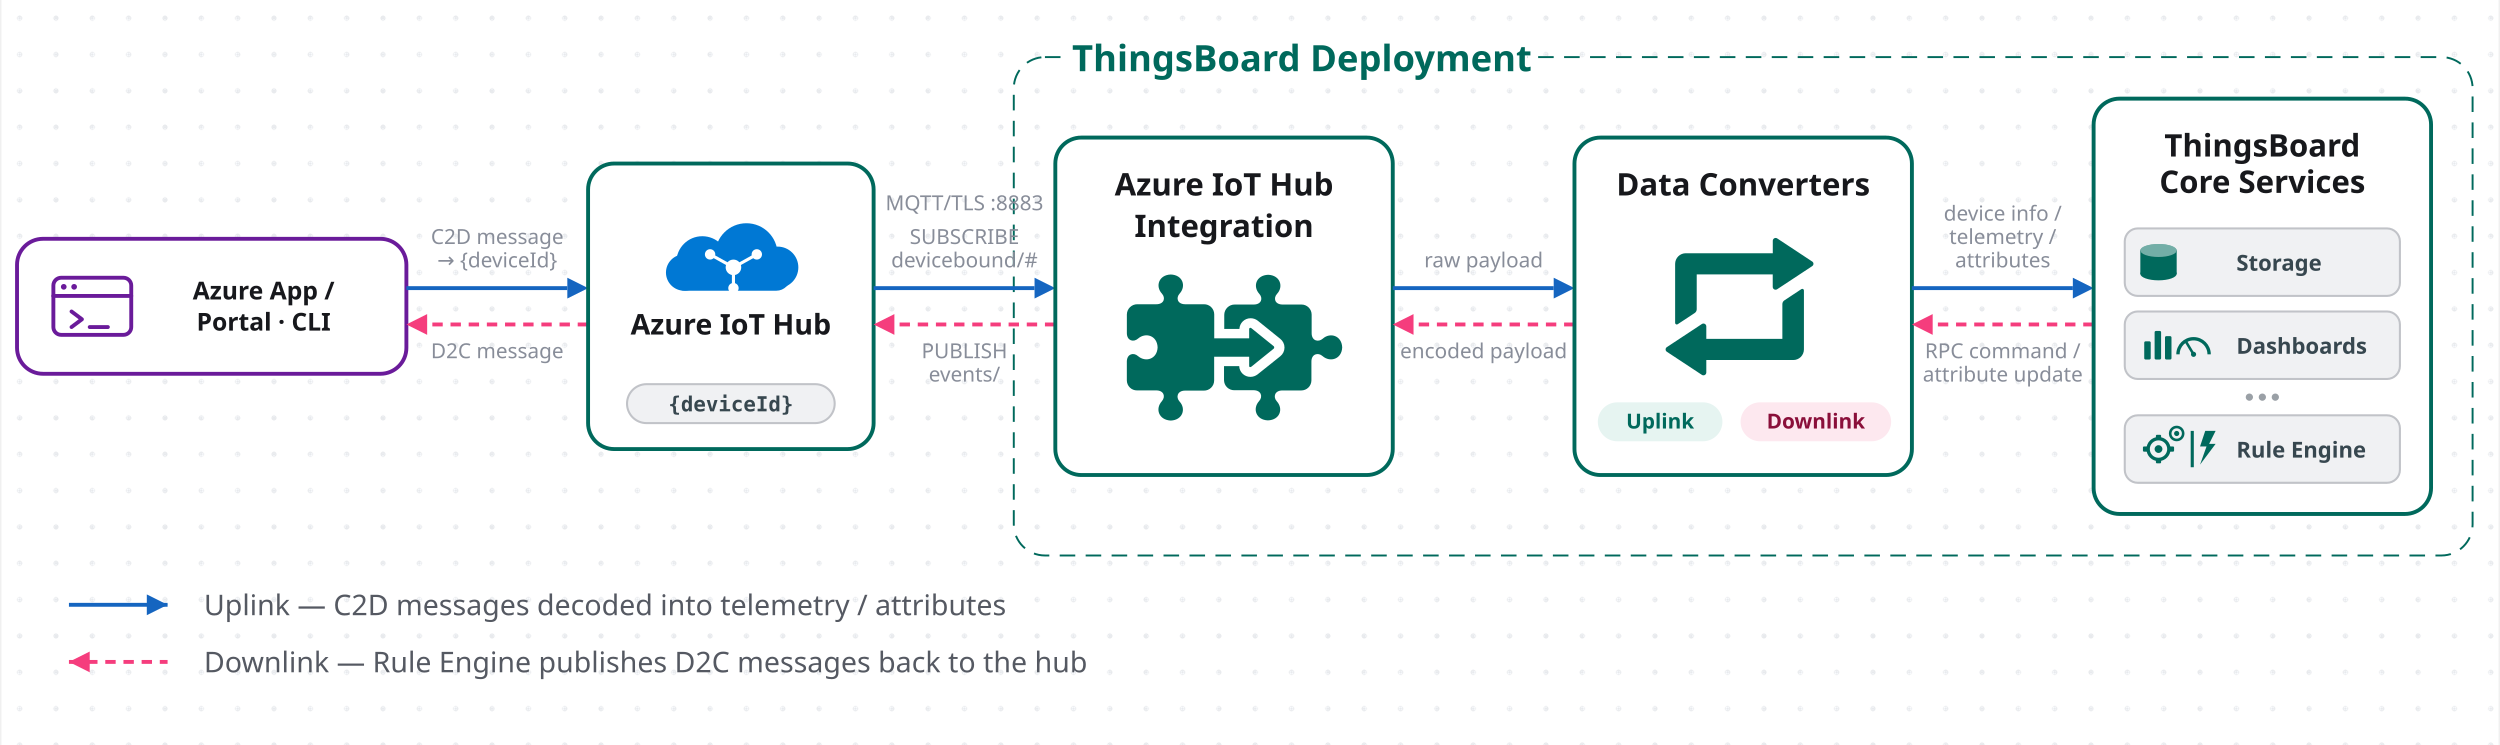
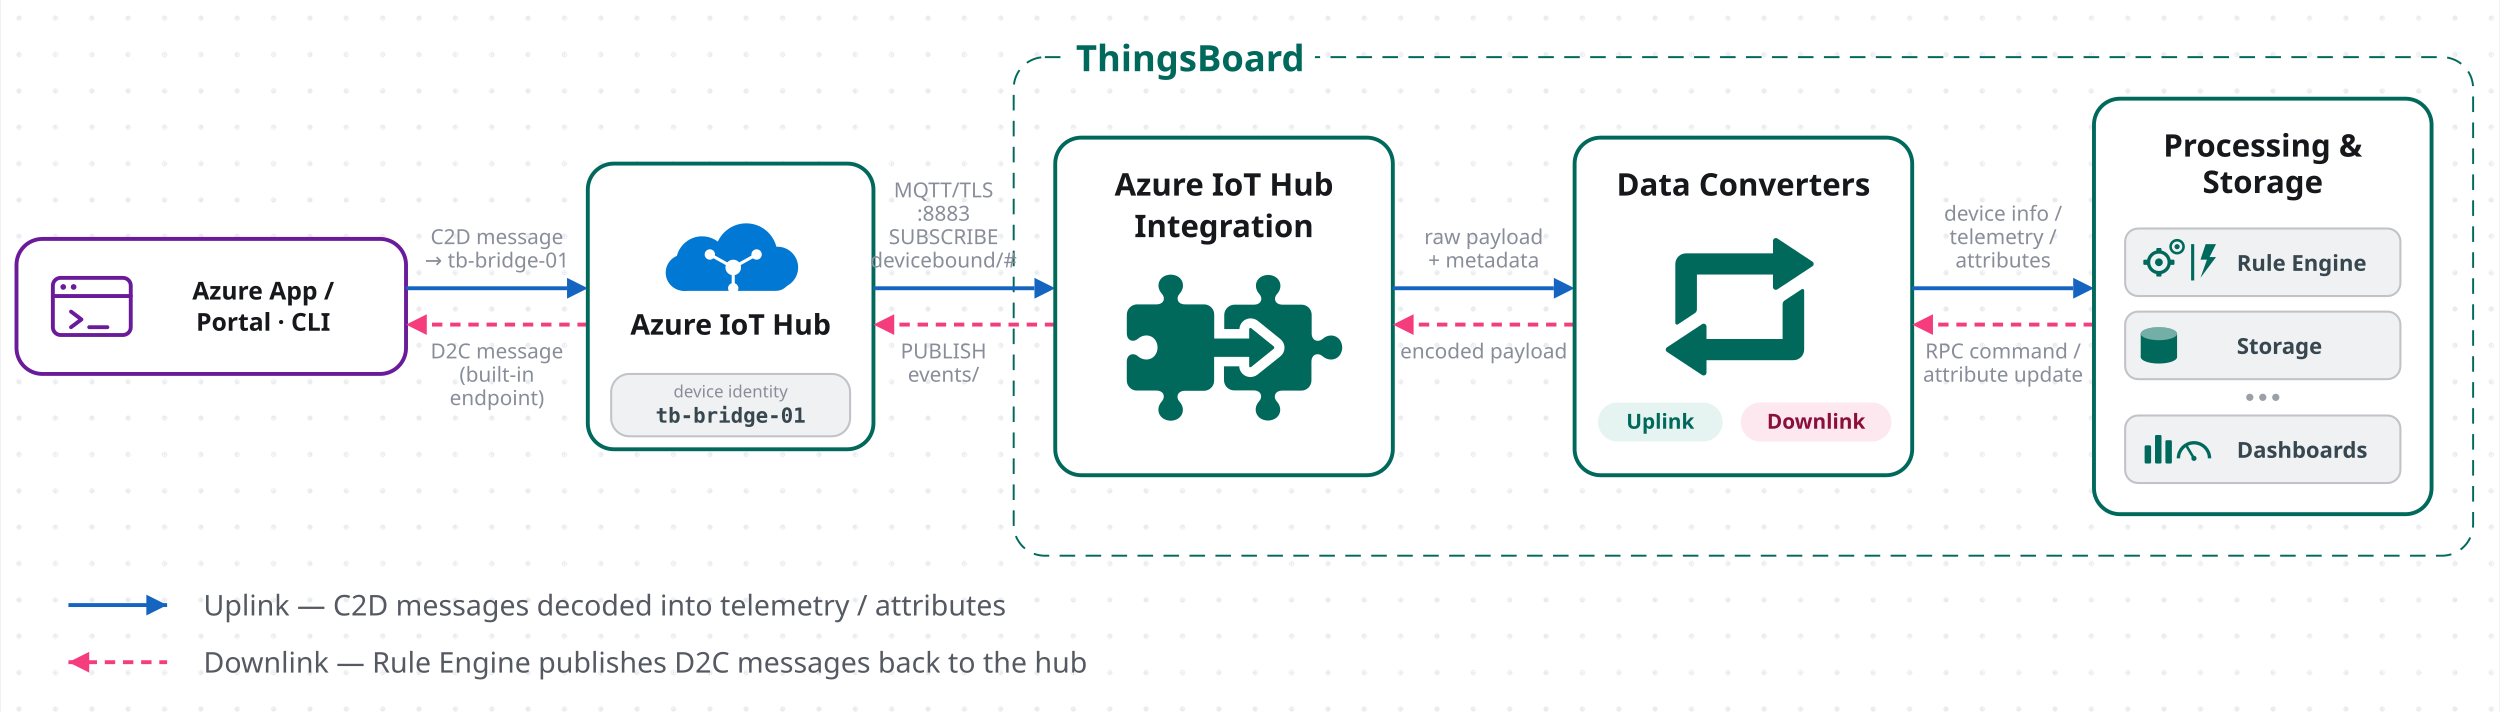
- <svg xmlns="http://www.w3.org/2000/svg" width="1443" height="430" viewBox="0 0 962 287">
+ <svg xmlns="http://www.w3.org/2000/svg" width="1430" height="407" viewBox="0 0 962 274">
  <defs>
    <clipPath id="clip0">
      <path fill="#fff" d="M0 0h962v287H0z" />
    </clipPath>
    <pattern id="dots" width="14" height="14" x="0" y="0" patternUnits="userSpaceOnUse">
      <circle cx="7" cy="7" r="1" fill="#e8eaed" />
    </pattern>
  </defs>
  <g clip-path="url(#clip0)">
    <path fill="#fff" d="M0 0h962v287H0z" />
    <path fill="url(#dots)" d="M0 0h962v287H0z" />
    <g transform="translate(0 33)">
      <rect width="562" height="192" x="390" y="-11" fill="none" stroke="#00695c" stroke-dasharray="6,4" stroke-width=".75" rx="12" />
-       <path fill="#fff" d="M410-18h178v14H410z" />
-       <text x="501" y="-11" fill="#00695c" dominant-baseline="central" font-family="system-ui,sans-serif" font-size="14" font-weight="600" text-anchor="middle" textLength="174">ThingsBoard Deployment</text>
+       <path fill="#fff" d="M410-18h96v14h-96z" />
+       <text x="458" y="-11" fill="#00695c" dominant-baseline="central" font-family="system-ui,sans-serif" font-size="14" font-weight="600" text-anchor="middle" textLength="88">ThingsBoard</text>
      <rect width="150" height="52" x="6" y="59" fill="#fff" stroke="#6a1b9a" stroke-width="1.5" rx="10" />
      <g fill="none" stroke="#6a1b9a" stroke-linecap="round" stroke-linejoin="round" stroke-width="1.5">
        <rect width="30" height="22" x="20" y="74" fill="#fff" rx="3" />
        <path d="M20 81h30m-23 6 4 3-4 3m7 0h7" />
      </g>
      <circle cx="24" cy="77.5" r="1.1" fill="#6a1b9a" />
      <circle cx="28" cy="77.5" r="1.1" fill="#6a1b9a" />
      <text x="101" y="79" fill="#17181c" dominant-baseline="middle" font-family="system-ui,sans-serif" font-size="9.5" font-weight="600" text-anchor="middle">Azure App /</text>
      <text x="101" y="91" fill="#17181c" dominant-baseline="middle" font-family="system-ui,sans-serif" font-size="9.5" font-weight="600" text-anchor="middle">Portal · CLI</text>
      <path stroke="#1565c0" stroke-width="1.5" d="M156 78h62" />
      <path fill="#1565c0" d="m218 74 8 4-8 4z" />
      <text x="191" y="61" fill="#888d99" font-family="system-ui,sans-serif" font-size="8" text-anchor="middle">C2D message</text>
-       <text x="191" y="70" fill="#888d99" font-family="system-ui,sans-serif" font-size="8" text-anchor="middle">→ {deviceId}</text>
+       <text x="191" y="70" fill="#888d99" font-family="system-ui,sans-serif" font-size="8" text-anchor="middle">→ tb-bridge-01</text>
      <path stroke="#f53d7d" stroke-dasharray="4,3" stroke-width="1.5" d="M226 92h-62" />
      <path fill="#f53d7d" d="m164 88-8 4 8 4z" />
      <text x="191" y="105" fill="#888d99" font-family="system-ui,sans-serif" font-size="8" text-anchor="middle">D2C message</text>
+       <text x="191" y="114" fill="#888d99" font-family="system-ui,sans-serif" font-size="8" text-anchor="middle">(built-in</text>
+       <text x="191" y="123" fill="#888d99" font-family="system-ui,sans-serif" font-size="8" text-anchor="middle">endpoint)</text>
      <rect width="110" height="110" x="226" y="30" fill="#fff" stroke="#00695c" stroke-width="1.5" rx="10" />
      <g fill="#0078d4">
        <rect width="46" height="11" x="258" y="68" rx="5.5" />
        <circle cx="270" cy="68" r="10" />
        <circle cx="287" cy="65" r="12" />
        <circle cx="299" cy="70" r="8" />
        <circle cx="263" cy="72" r="7" />
      </g>
      <g stroke="#fff" stroke-width="1.2">
        <path d="m282 70-9-5m9 5 9-5m-9 5v8" />
      </g>
      <g fill="#fff">
        <circle cx="282" cy="70" r="3" />
        <circle cx="273" cy="65" r="2" />
        <circle cx="291" cy="65" r="2" />
        <circle cx="282" cy="78" r="2" />
      </g>
      <text x="281" y="92" fill="#17181c" dominant-baseline="middle" font-family="system-ui,sans-serif" font-size="11" font-weight="600" text-anchor="middle">Azure IoT Hub</text>
-       <rect width="80" height="15" x="241" y="115" fill="#f0f1f3" stroke="#c1c3c8" stroke-width=".8" rx="7.5" />
-       <text x="281" y="122.7" fill="#37474f" dominant-baseline="central" font-family="ui-monospace,Menlo,Consolas,monospace" font-size="8" font-weight="600" text-anchor="middle">{deviceId}</text>
+       <rect width="92" height="24" x="235" y="111" fill="#f0f1f3" stroke="#c1c3c8" stroke-width=".8" rx="7" />
+       <text x="281" y="117.5" fill="#888d99" dominant-baseline="central" font-family="system-ui,sans-serif" font-size="6.5" text-anchor="middle">device identity</text>
+       <text x="281" y="127" fill="#37474f" dominant-baseline="central" font-family="ui-monospace,Menlo,Consolas,monospace" font-size="8" font-weight="600" text-anchor="middle">tb-bridge-01</text>
      <path stroke="#1565c0" stroke-width="1.5" d="M336 78h62" />
      <path fill="#1565c0" d="m398 74 8 4-8 4z" />
-       <text x="371" y="48" fill="#888d99" font-family="system-ui,sans-serif" font-size="8" text-anchor="middle">MQTT/TLS :8883</text>
-       <text x="371" y="61" fill="#888d99" font-family="system-ui,sans-serif" font-size="8" text-anchor="middle">SUBSCRIBE</text>
-       <text x="371" y="70" fill="#888d99" font-family="system-ui,sans-serif" font-size="8" text-anchor="middle">devicebound/#</text>
+       <text x="363" y="43" fill="#888d99" font-family="system-ui,sans-serif" font-size="8" text-anchor="middle">MQTT/TLS</text>
+       <text x="363" y="52" fill="#888d99" font-family="system-ui,sans-serif" font-size="8" text-anchor="middle">:8883</text>
+       <text x="363" y="61" fill="#888d99" font-family="system-ui,sans-serif" font-size="8" text-anchor="middle">SUBSCRIBE</text>
+       <text x="363" y="70" fill="#888d99" font-family="system-ui,sans-serif" font-size="8" text-anchor="middle" textLength="48" lengthAdjust="spacingAndGlyphs">devicebound/#</text>
      <path stroke="#f53d7d" stroke-dasharray="4,3" stroke-width="1.5" d="M406 92h-62" />
      <path fill="#f53d7d" d="m344 88-8 4 8 4z" />
-       <text x="371" y="105" fill="#888d99" font-family="system-ui,sans-serif" font-size="8" text-anchor="middle">PUBLISH</text>
-       <text x="371" y="114" fill="#888d99" font-family="system-ui,sans-serif" font-size="8" text-anchor="middle">events/</text>
+       <text x="363" y="105" fill="#888d99" font-family="system-ui,sans-serif" font-size="8" text-anchor="middle">PUBLISH</text>
+       <text x="363" y="114" fill="#888d99" font-family="system-ui,sans-serif" font-size="8" text-anchor="middle">events/</text>
      <rect width="130" height="130" x="406" y="20" fill="#fff" stroke="#00695c" stroke-width="1.5" rx="10" />
      <text x="471" y="33" fill="#17181c" dominant-baseline="hanging" font-family="system-ui,sans-serif" font-size="12" font-weight="600" text-anchor="middle">Azure IoT Hub</text>
      <text x="471" y="49" fill="#17181c" dominant-baseline="hanging" font-family="system-ui,sans-serif" font-size="12" font-weight="600" text-anchor="middle">Integration</text>
      <g fill="#00695c">
        <path d="M437.48 117.4h7.39c3 0 3.7 2.45 2.14 4.21-2.58 2.87-1.2 7.16 3.43 7.41 4.64-.16 6.01-4.54 3.43-7.32-1.54-1.69-.86-4.22 2.14-4.22h7.22a3.9 3.9 0 0 0 3.96-3.88v-9.17h13.49v3.63c0 .33.42.5.78.25l8.68-7a.66.66 0 0 0 0-.93l-8.68-7c-.34-.25-.78 0-.78.34v3.63h-13.46v-9.26a3.9 3.9 0 0 0-3.95-3.88h-7.22c-3.01 0-3.7-2.45-2.14-4.13 2.58-2.87 1.2-7.17-3.44-7.33-4.63.16-6 4.54-3.43 7.33 1.55 1.68.87 4.13-2.14 4.13h-7.3a4 4 0 0 0-4.04 3.96v7.26c.08 2.87 2.58 3.53 4.3 2.02 2.92-2.54 7.38-1.19 7.55 3.36-.17 4.55-4.63 5.9-7.56 3.37-1.71-1.52-4.2-.85-4.3 2.01v7.33a3.87 3.87 0 0 0 3.93 3.88" />
        <path d="M474.95 117.33h7.4c3 0 3.7 2.53 2.13 4.22-2.58 2.86-1.2 7.24 3.43 7.4 4.64-.16 6.02-4.46 3.44-7.32-1.55-1.68-.87-4.21 2.14-4.21h7.22a3.9 3.9 0 0 0 3.95-3.88v-7.25c0-2.95 2.59-3.63 4.3-2.1 2.92 2.53 7.39 1.18 7.56-3.36-.17-4.55-4.64-5.9-7.47-3.37-1.72 1.52-4.3.85-4.3-2.1V88.2a3.9 3.9 0 0 0-3.96-3.88h-7.22c-3 0-3.7-2.45-2.14-4.13 2.58-2.78 1.2-7.16-3.43-7.33-4.64.17-6.01 4.47-3.43 7.33 1.54 1.68.86 4.13-2.14 4.13h-7.3a4 4 0 0 0-4.05 3.97v5.44h5.84a4.3 4.3 0 0 1 4.3-4.13 4.5 4.5 0 0 1 2.75.93l8.68 7a4.27 4.27 0 0 1 0 6.73l-8.76 7c-.78.58-1.72.93-2.75.93a4.3 4.3 0 0 1-4.3-4.13h-5.85v5.4a3.9 3.9 0 0 0 3.96 3.87" />
      </g>
      <path stroke="#1565c0" stroke-width="1.5" d="M536 78h62" />
      <path fill="#1565c0" d="m598 74 8 4-8 4z" />
-       <text x="571" y="70" fill="#888d99" font-family="system-ui,sans-serif" font-size="8" text-anchor="middle">raw payload</text>
+       <text x="571" y="61" fill="#888d99" font-family="system-ui,sans-serif" font-size="8" text-anchor="middle">raw payload</text>
+       <text x="571" y="70" fill="#888d99" font-family="system-ui,sans-serif" font-size="8" text-anchor="middle">+ metadata</text>
      <path stroke="#f53d7d" stroke-dasharray="4,3" stroke-width="1.5" d="M606 92h-62" />
      <path fill="#f53d7d" d="m544 88-8 4 8 4z" />
      <text x="571" y="105" fill="#888d99" font-family="system-ui,sans-serif" font-size="8" text-anchor="middle">encoded payload</text>
      <rect width="130" height="130" x="606" y="20" fill="#fff" stroke="#00695c" stroke-width="1.5" rx="10" />
      <text x="671" y="33" fill="#17181c" dominant-baseline="hanging" font-family="system-ui,sans-serif" font-size="12" font-weight="600" text-anchor="middle">Data Converters</text>
      <g fill="#00695c">
        <path d="m697.58 67.75-13.46-8.89a1.1 1.1 0 0 0-1.72.9v4.8h-33.46a4.1 4.1 0 0 0-4.16 4.08V91.4c0 .49.57.79.98.51l6.54-4.31c.5-.32.8-.88.8-1.48v-13.4h29.28v4.8c0 .88.98 1.4 1.72.9l13.46-8.88c.68-.43.68-1.37.02-1.8m-4.16 10.64-6.53 4.32c-.5.32-.8.87-.8 1.47v13.37h-29.3v-4.8a1.1 1.1 0 0 0-1.73-.9l-13.46 8.88a1.07 1.07 0 0 0 0 1.8l13.46 8.88a1.1 1.1 0 0 0 1.73-.9v-4.8h33.43a4.1 4.1 0 0 0 4.18-4.08V78.89a.62.62 0 0 0-.98-.5" />
      </g>
      <rect width="48" height="15" x="615" y="122" fill="#e6f4f1" rx="7.5" />
      <text x="639" y="129" fill="#00695c" dominant-baseline="central" font-family="system-ui,sans-serif" font-size="8" font-weight="700" text-anchor="middle">Uplink</text>
      <rect width="58" height="15" x="670" y="122" fill="#fde8ef" rx="7.5" />
      <text x="699" y="129" fill="#8a0f3a" dominant-baseline="central" font-family="system-ui,sans-serif" font-size="8" font-weight="700" text-anchor="middle">Downlink</text>
      <path stroke="#1565c0" stroke-width="1.5" d="M736 78h62" />
      <path fill="#1565c0" d="m798 74 8 4-8 4z" />
      <text x="771" y="52" fill="#888d99" font-family="system-ui,sans-serif" font-size="8" text-anchor="middle">device info /</text>
      <text x="771" y="61" fill="#888d99" font-family="system-ui,sans-serif" font-size="8" text-anchor="middle">telemetry /</text>
      <text x="771" y="70" fill="#888d99" font-family="system-ui,sans-serif" font-size="8" text-anchor="middle">attributes</text>
      <path stroke="#f53d7d" stroke-dasharray="4,3" stroke-width="1.5" d="M806 92h-62" />
      <path fill="#f53d7d" d="m744 88-8 4 8 4z" />
      <text x="771" y="105" fill="#888d99" font-family="system-ui,sans-serif" font-size="8" text-anchor="middle">RPC command /</text>
      <text x="771" y="114" fill="#888d99" font-family="system-ui,sans-serif" font-size="8" text-anchor="middle">attribute update</text>
      <rect width="130" height="160" x="806" y="5" fill="#fff" stroke="#00695c" stroke-width="1.5" rx="10" />
-       <text x="871" y="18" fill="#17181c" dominant-baseline="hanging" font-family="system-ui,sans-serif" font-size="12" font-weight="600" text-anchor="middle">ThingsBoard</text>
-       <text x="871" y="32" fill="#17181c" dominant-baseline="hanging" font-family="system-ui,sans-serif" font-size="12" font-weight="600" text-anchor="middle">Core Services</text>
+       <text x="871" y="18" fill="#17181c" dominant-baseline="hanging" font-family="system-ui,sans-serif" font-size="12" font-weight="600" text-anchor="middle">Processing &amp;</text>
+       <text x="871" y="32" fill="#17181c" dominant-baseline="hanging" font-family="system-ui,sans-serif" font-size="12" font-weight="600" text-anchor="middle">Storage</text>
      <g transform="translate(117 5)">
-         <rect width="106" height="26" x="701" y="50" fill="#f0f1f3" stroke="#c1c3c8" stroke-width=".8" rx="5" />
-         <g fill="#00695c" transform="translate(45 -6.5)">
-           <ellipse cx="669" cy="65" rx="7" ry="2.5" />
-           <path d="M662 65h14v9h-14z" />
-           <ellipse cx="669" cy="74" rx="7" ry="2.5" />
-           <ellipse cx="669" cy="65" fill="#e6f4f1" opacity=".5" rx="7" ry="2.5" />
+         <g transform="translate(0 32)">
+           <rect width="106" height="26" x="701" y="50" fill="#f0f1f3" stroke="#c1c3c8" stroke-width=".8" rx="5" />
+           <g fill="#00695c" transform="translate(45 -6.5)">
+             <ellipse cx="669" cy="65" rx="7" ry="2.5" />
+             <path d="M662 65h14v9h-14z" />
+             <ellipse cx="669" cy="74" rx="7" ry="2.5" />
+             <ellipse cx="669" cy="65" fill="#e6f4f1" opacity=".5" rx="7" ry="2.5" />
+           </g>
+           <text x="744" y="63" fill="#37474f" dominant-baseline="central" font-family="system-ui,sans-serif" font-size="8.5" font-weight="600">Storage</text>
        </g>
-         <text x="744" y="63" fill="#37474f" dominant-baseline="central" font-family="system-ui,sans-serif" font-size="8.5" font-weight="600">Storage</text>
-         <rect width="106" height="26" x="701" y="82" fill="#f0f1f3" stroke="#c1c3c8" stroke-width=".8" rx="5" />
-         <g fill="#00695c" transform="translate(47.5 -5.5)">
-           <rect width="2.5" height="7" x="661" y="99" rx=".5" />
-           <rect width="2.5" height="11" x="665" y="95" rx=".5" />
-           <rect width="2.5" height="9" x="669" y="97" rx=".5" />
-           <path fill="none" stroke="#00695c" stroke-width="1.3" d="M674 104a6 6 0 0 1 12 0" />
-           <path stroke="#00695c" stroke-linecap="round" d="m680 104-3-5" />
-           <circle cx="680" cy="104" r="1" />
+         <g transform="translate(0 40)">
+           <rect width="106" height="26" x="701" y="82" fill="#f0f1f3" stroke="#c1c3c8" stroke-width=".8" rx="5" />
+           <g fill="#00695c" transform="translate(47.5 -5.5)">
+             <rect width="2.5" height="7" x="661" y="99" rx=".5" />
+             <rect width="2.5" height="11" x="665" y="95" rx=".5" />
+             <rect width="2.5" height="9" x="669" y="97" rx=".5" />
+             <path fill="none" stroke="#00695c" stroke-width="1.3" d="M674 104a6 6 0 0 1 12 0" />
+             <path stroke="#00695c" stroke-linecap="round" d="m680 104-3-5" />
+             <circle cx="680" cy="104" r="1" />
+           </g>
+           <text x="744" y="95" fill="#37474f" dominant-baseline="central" font-family="system-ui,sans-serif" font-size="8.5" font-weight="600">Dashboards</text>
        </g>
-         <text x="744" y="95" fill="#37474f" dominant-baseline="central" font-family="system-ui,sans-serif" font-size="8.5" font-weight="600">Dashboards</text>
        <circle cx="749" cy="115" r="1.4" fill="#9aa0a6" />
        <circle cx="754" cy="115" r="1.4" fill="#9aa0a6" />
        <circle cx="759" cy="115" r="1.4" fill="#9aa0a6" />
-         <rect width="106" height="26" x="701" y="122" fill="#f0f1f3" stroke="#c1c3c8" stroke-width=".8" rx="5" />
-         <g fill="#00695c" transform="translate(49)">
-           <circle cx="665" cy="135" r="4" fill="none" stroke="#00695c" stroke-width="1.3" />
-           <circle cx="665" cy="135" r="1.5" />
-           <rect width="2" height="2" x="664" y="129.5" rx=".4" />
-           <rect width="2" height="2" x="664" y="138.5" rx=".4" />
-           <rect width="2" height="2" x="659" y="134" rx=".4" />
-           <rect width="2" height="2" x="669" y="134" rx=".4" />
-           <circle cx="672" cy="129" r="2.5" fill="none" stroke="#00695c" />
-           <circle cx="672" cy="129" r="1" />
-           <path stroke="#00695c" stroke-width="1.2" d="M678 128v14" />
-           <path d="m683 128-2 6h2.5l-2.5 7 6-8h-2.5l2.5-5z" />
+         <g transform="translate(0 -72)">
+           <rect width="106" height="26" x="701" y="122" fill="#f0f1f3" stroke="#c1c3c8" stroke-width=".8" rx="5" />
+           <g fill="#00695c" transform="translate(49)">
+             <circle cx="665" cy="135" r="4" fill="none" stroke="#00695c" stroke-width="1.3" />
+             <circle cx="665" cy="135" r="1.5" />
+             <rect width="2" height="2" x="664" y="129.5" rx=".4" />
+             <rect width="2" height="2" x="664" y="138.5" rx=".4" />
+             <rect width="2" height="2" x="659" y="134" rx=".4" />
+             <rect width="2" height="2" x="669" y="134" rx=".4" />
+             <circle cx="672" cy="129" r="2.5" fill="none" stroke="#00695c" />
+             <circle cx="672" cy="129" r="1" />
+             <path stroke="#00695c" stroke-width="1.2" d="M678 128v14" />
+             <path d="m683 128-2 6h2.5l-2.5 7 6-8h-2.5l2.5-5z" />
+           </g>
+           <text x="744" y="135" fill="#37474f" dominant-baseline="central" font-family="system-ui,sans-serif" font-size="8.5" font-weight="600">Rule Engine</text>
        </g>
-         <text x="744" y="135" fill="#37474f" dominant-baseline="central" font-family="system-ui,sans-serif" font-size="8.5" font-weight="600">Rule Engine</text>
      </g>
      <path stroke="#1565c0" stroke-width="1.5" d="M26 200h38" />
      <path fill="#1565c0" d="m56 196 8 4-8 4z" />
      <text x="78" y="204" fill="#555962" font-family="system-ui,sans-serif" font-size="11">Uplink — C2D messages decoded into telemetry / attributes</text>
      <path stroke="#f53d7d" stroke-dasharray="4,3" stroke-width="1.5" d="M26 222h38" />
      <path fill="#f53d7d" d="m34 218-8 4 8 4z" />
      <text x="78" y="226" fill="#555962" font-family="system-ui,sans-serif" font-size="11">Downlink — Rule Engine publishes D2C messages back to the hub</text>
    </g>
  </g>
</svg>
